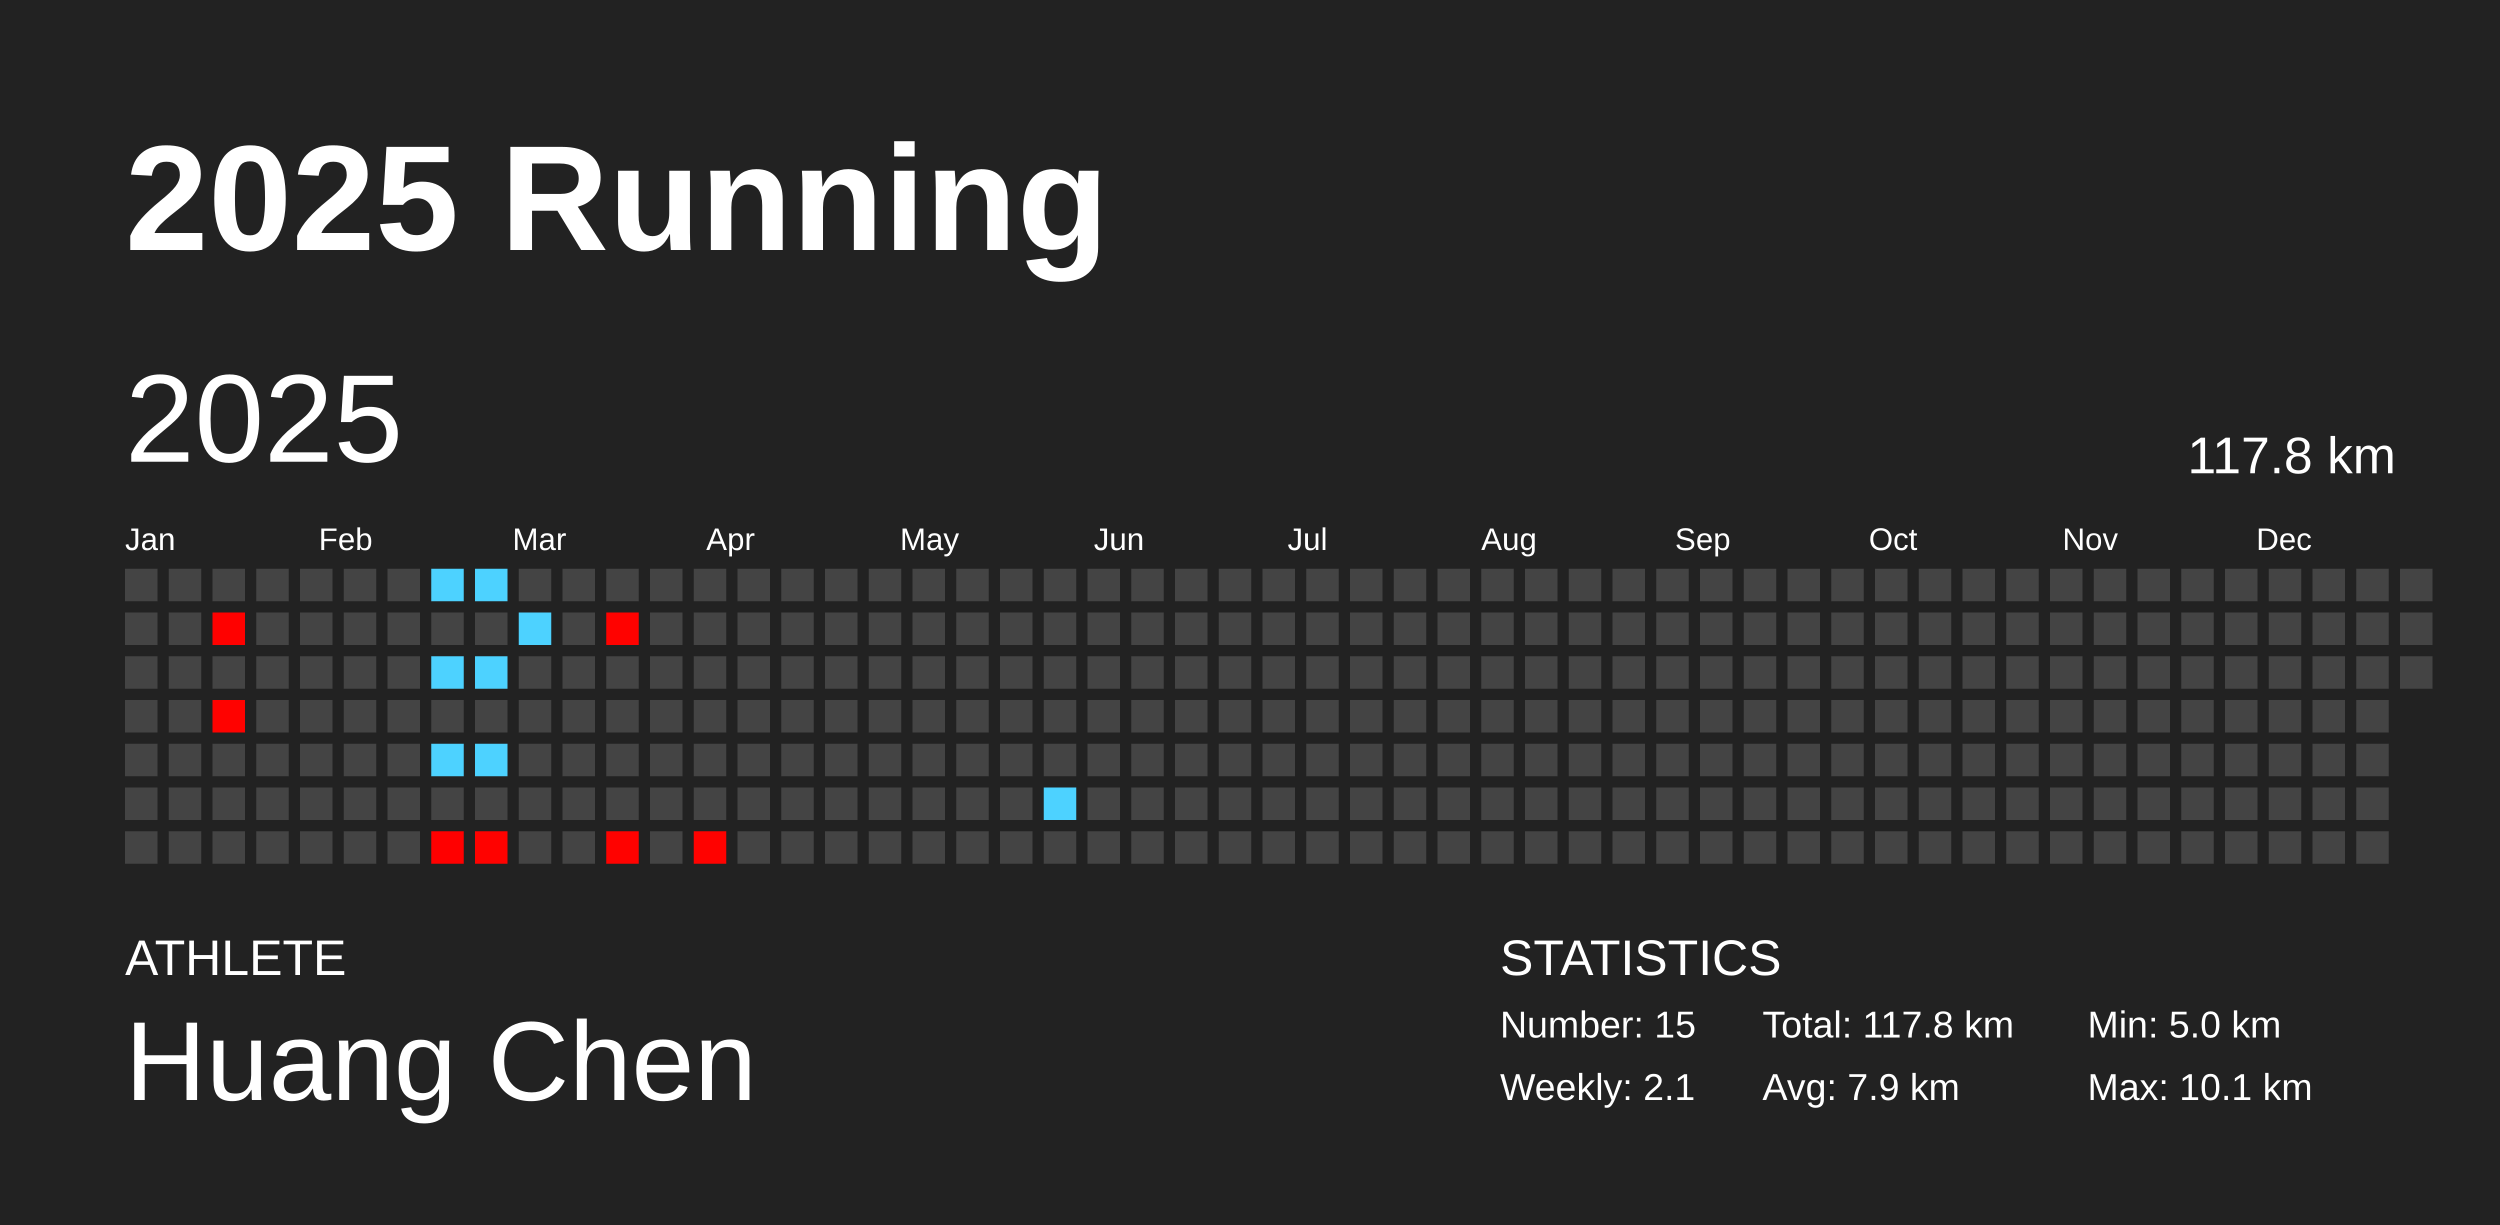
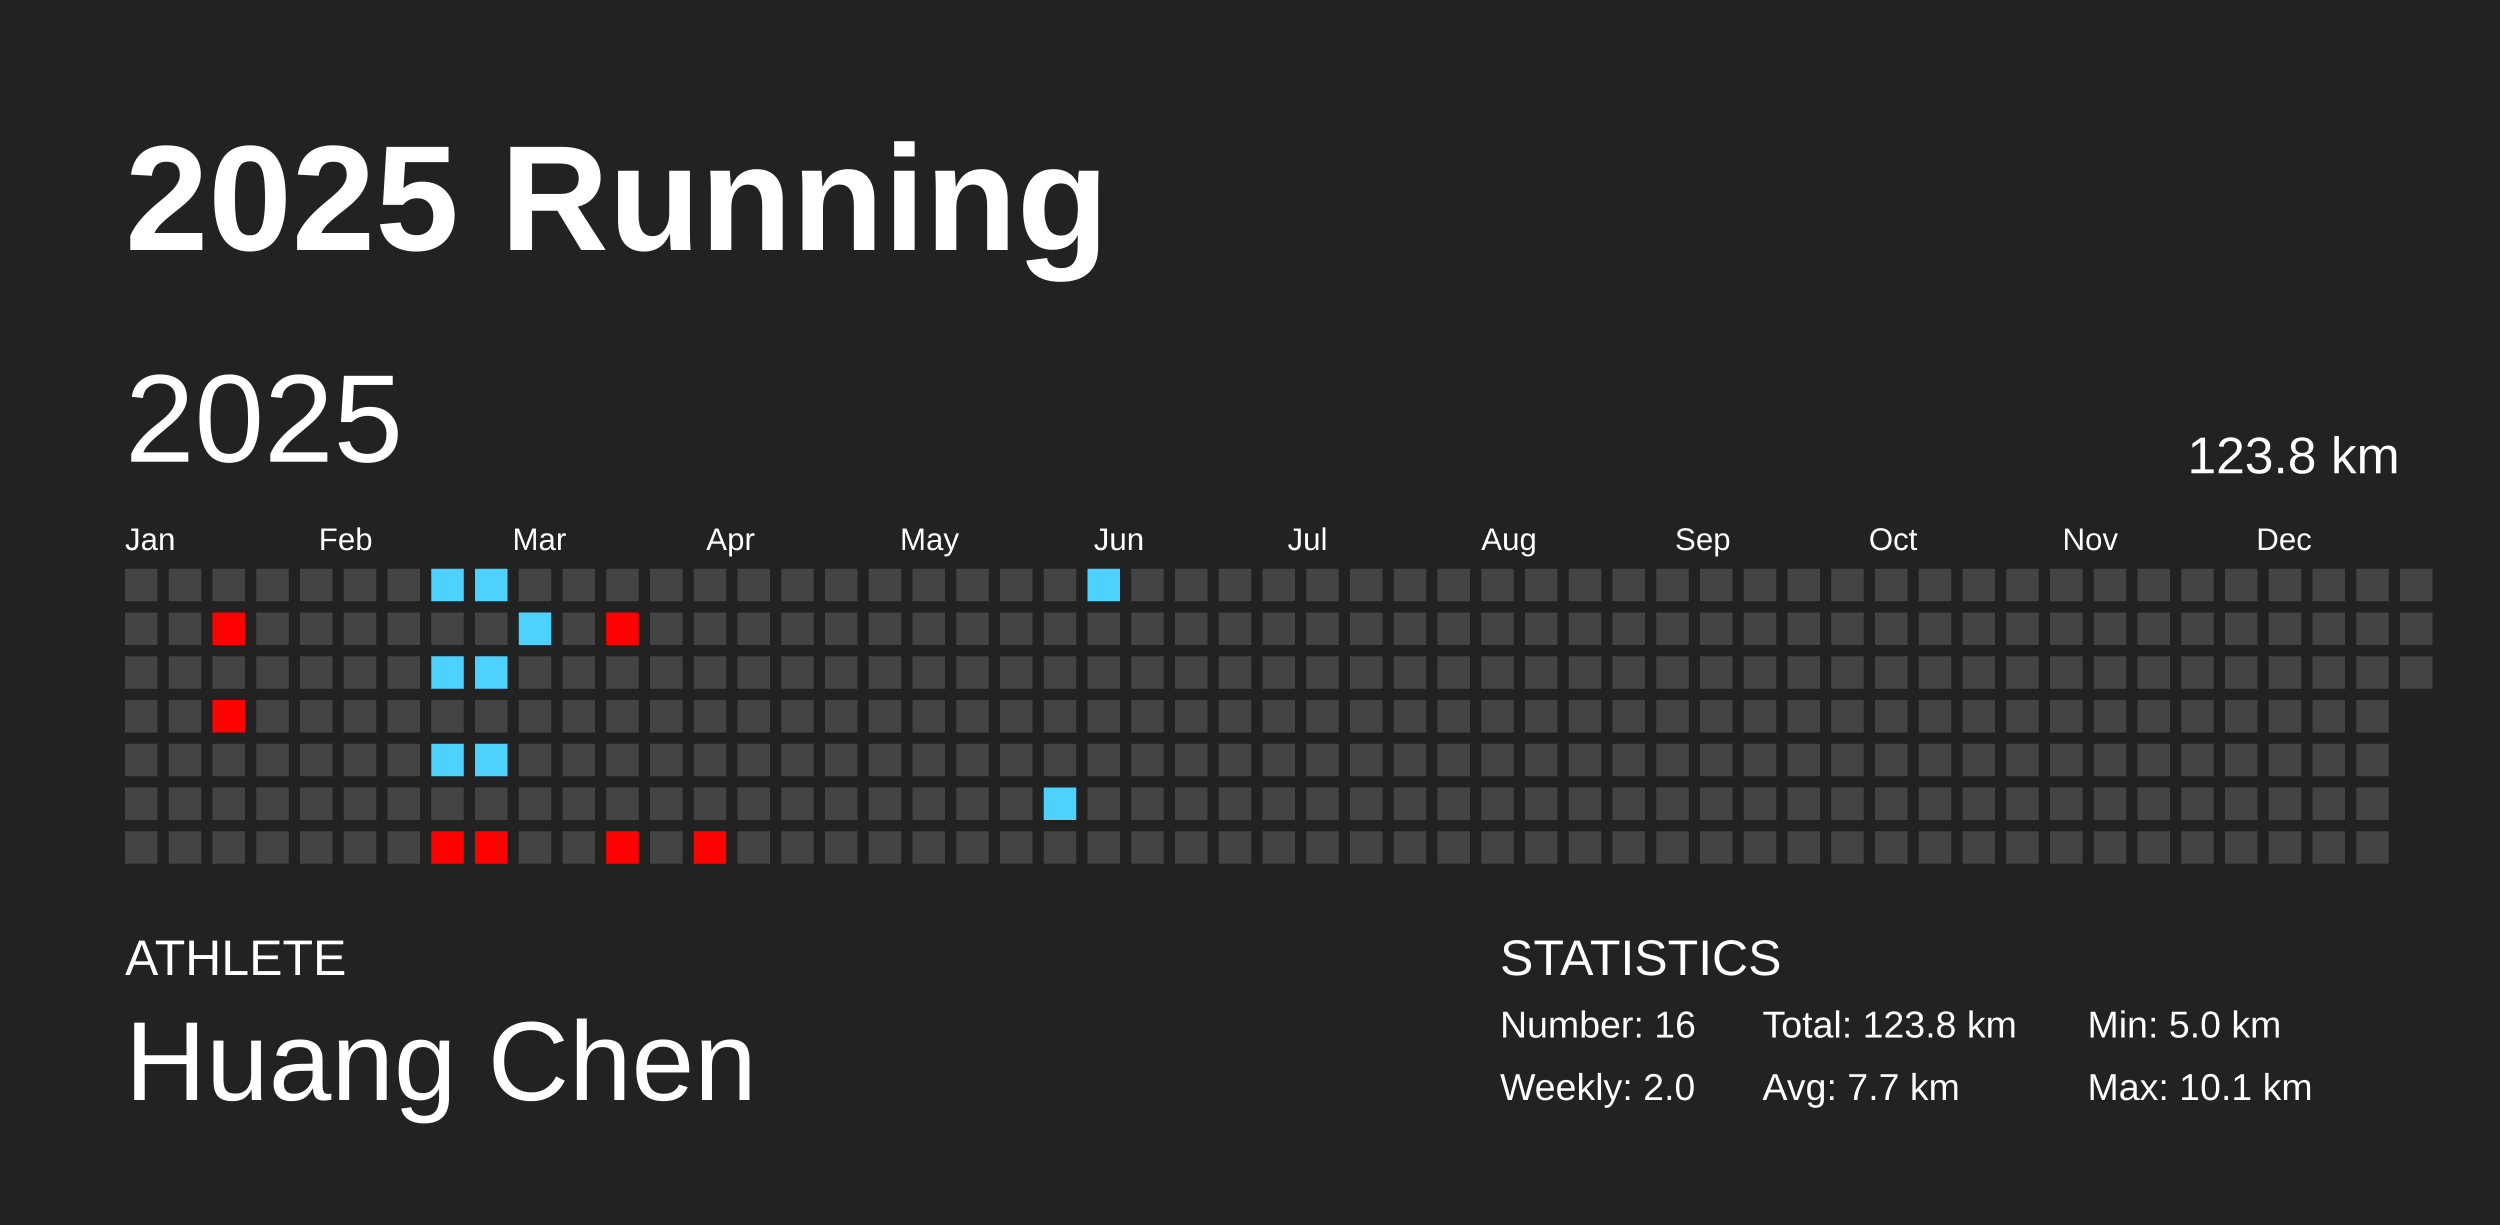
<svg xmlns="http://www.w3.org/2000/svg" baseProfile="full" height="98mm" version="1.1" viewBox="0,0,200,98" width="200mm">
  <defs />
  <rect fill="#222222" height="98" width="200" x="0" y="0" />
  <text fill="#FFFFFF" style="font-size:12px; font-family:Arial; font-weight:bold;" x="10" y="20">2025 Running</text>
  <text fill="#FFFFFF" style="font-size:4px; font-family:Arial" x="10" y="78">ATHLETE</text>
  <text fill="#FFFFFF" style="font-size:9px; font-family:Arial" x="10" y="88">Huang Chen</text>
  <text fill="#FFFFFF" style="font-size:4px; font-family:Arial" x="120" y="78">STATISTICS</text>
-   <text fill="#FFFFFF" style="font-size:3px; font-family:Arial" x="120" y="83">Number: 15</text>
-   <text fill="#FFFFFF" style="font-size:3px; font-family:Arial" x="120" y="88">Weekly: 2.1</text>
-   <text fill="#FFFFFF" style="font-size:3px; font-family:Arial" x="141" y="83">Total: 117.8 km</text>
-   <text fill="#FFFFFF" style="font-size:3px; font-family:Arial" x="141" y="88">Avg: 7.9 km</text>
+   <text fill="#FFFFFF" style="font-size:3px; font-family:Arial" x="120" y="83">Number: 16</text>
+   <text fill="#FFFFFF" style="font-size:3px; font-family:Arial" x="120" y="88">Weekly: 2.0</text>
+   <text fill="#FFFFFF" style="font-size:3px; font-family:Arial" x="141" y="83">Total: 123.8 km</text>
+   <text fill="#FFFFFF" style="font-size:3px; font-family:Arial" x="141" y="88">Avg: 7.7 km</text>
  <text fill="#FFFFFF" style="font-size:3px; font-family:Arial" x="167" y="83">Min: 5.0 km</text>
  <text fill="#FFFFFF" style="font-size:3px; font-family:Arial" x="167" y="88">Max: 10.1 km</text>
  <text dominant-baseline="hanging" fill="#FFFFFF" style="font-size:10.0px; font-family:Arial;" x="10" y="30">2025</text>
-   <text dominant-baseline="hanging" fill="#FFFFFF" style="font-size:4.125px; font-family:Arial;" x="175" y="35">117.8 km</text>
+   <text dominant-baseline="hanging" fill="#FFFFFF" style="font-size:4.125px; font-family:Arial;" x="175" y="35">123.8 km</text>
  <text fill="#FFFFFF" style="font-size:2.5px; font-family:Arial" x="10.0" y="44">Jan</text>
  <text fill="#FFFFFF" style="font-size:2.5px; font-family:Arial" x="25.5" y="44">Feb</text>
  <text fill="#FFFFFF" style="font-size:2.5px; font-family:Arial" x="41.0" y="44">Mar</text>
  <text fill="#FFFFFF" style="font-size:2.5px; font-family:Arial" x="56.5" y="44">Apr</text>
  <text fill="#FFFFFF" style="font-size:2.5px; font-family:Arial" x="72.0" y="44">May</text>
  <text fill="#FFFFFF" style="font-size:2.5px; font-family:Arial" x="87.5" y="44">Jun</text>
  <text fill="#FFFFFF" style="font-size:2.5px; font-family:Arial" x="103.0" y="44">Jul</text>
  <text fill="#FFFFFF" style="font-size:2.5px; font-family:Arial" x="118.5" y="44">Aug</text>
  <text fill="#FFFFFF" style="font-size:2.5px; font-family:Arial" x="134.0" y="44">Sep</text>
  <text fill="#FFFFFF" style="font-size:2.5px; font-family:Arial" x="149.5" y="44">Oct</text>
  <text fill="#FFFFFF" style="font-size:2.5px; font-family:Arial" x="165.0" y="44">Nov</text>
  <text fill="#FFFFFF" style="font-size:2.5px; font-family:Arial" x="180.5" y="44">Dec</text>
  <rect fill="#444444" height="2.6" width="2.6" x="10.0" y="45.5" />
  <rect fill="#444444" height="2.6" width="2.6" x="10.0" y="49.0" />
  <rect fill="#444444" height="2.6" width="2.6" x="10.0" y="52.5" />
  <rect fill="#444444" height="2.6" width="2.6" x="10.0" y="56.0" />
  <rect fill="#444444" height="2.6" width="2.6" x="10.0" y="59.5" />
  <rect fill="#444444" height="2.6" width="2.6" x="10.0" y="63.0" />
  <rect fill="#444444" height="2.6" width="2.6" x="10.0" y="66.5" />
  <rect fill="#444444" height="2.6" width="2.6" x="13.5" y="45.5" />
  <rect fill="#444444" height="2.6" width="2.6" x="13.5" y="49.0" />
  <rect fill="#444444" height="2.6" width="2.6" x="13.5" y="52.5" />
  <rect fill="#444444" height="2.6" width="2.6" x="13.5" y="56.0" />
  <rect fill="#444444" height="2.6" width="2.6" x="13.5" y="59.5" />
  <rect fill="#444444" height="2.6" width="2.6" x="13.5" y="63.0" />
  <rect fill="#444444" height="2.6" width="2.6" x="13.5" y="66.5" />
  <rect fill="#444444" height="2.6" width="2.6" x="17.0" y="45.5" />
  <rect fill="#ff0100" height="2.6" width="2.6" x="17.0" y="49.0" />
  <rect fill="#444444" height="2.6" width="2.6" x="17.0" y="52.5" />
  <rect fill="#ff0200" height="2.6" width="2.6" x="17.0" y="56.0" />
  <rect fill="#444444" height="2.6" width="2.6" x="17.0" y="59.5" />
  <rect fill="#444444" height="2.6" width="2.6" x="17.0" y="63.0" />
  <rect fill="#444444" height="2.6" width="2.6" x="17.0" y="66.5" />
  <rect fill="#444444" height="2.6" width="2.6" x="20.5" y="45.5" />
  <rect fill="#444444" height="2.6" width="2.6" x="20.5" y="49.0" />
  <rect fill="#444444" height="2.6" width="2.6" x="20.5" y="52.5" />
  <rect fill="#444444" height="2.6" width="2.6" x="20.5" y="56.0" />
  <rect fill="#444444" height="2.6" width="2.6" x="20.5" y="59.5" />
  <rect fill="#444444" height="2.6" width="2.6" x="20.5" y="63.0" />
  <rect fill="#444444" height="2.6" width="2.6" x="20.5" y="66.5" />
  <rect fill="#444444" height="2.6" width="2.6" x="24.0" y="45.5" />
  <rect fill="#444444" height="2.6" width="2.6" x="24.0" y="49.0" />
  <rect fill="#444444" height="2.6" width="2.6" x="24.0" y="52.5" />
  <rect fill="#444444" height="2.6" width="2.6" x="24.0" y="56.0" />
  <rect fill="#444444" height="2.6" width="2.6" x="24.0" y="59.5" />
  <rect fill="#444444" height="2.6" width="2.6" x="24.0" y="63.0" />
  <rect fill="#444444" height="2.6" width="2.6" x="24.0" y="66.5" />
  <rect fill="#444444" height="2.6" width="2.6" x="27.5" y="45.5" />
  <rect fill="#444444" height="2.6" width="2.6" x="27.5" y="49.0" />
  <rect fill="#444444" height="2.6" width="2.6" x="27.5" y="52.5" />
  <rect fill="#444444" height="2.6" width="2.6" x="27.5" y="56.0" />
  <rect fill="#444444" height="2.6" width="2.6" x="27.5" y="59.5" />
  <rect fill="#444444" height="2.6" width="2.6" x="27.5" y="63.0" />
  <rect fill="#444444" height="2.6" width="2.6" x="27.5" y="66.5" />
  <rect fill="#444444" height="2.6" width="2.6" x="31.0" y="45.5" />
  <rect fill="#444444" height="2.6" width="2.6" x="31.0" y="49.0" />
  <rect fill="#444444" height="2.6" width="2.6" x="31.0" y="52.5" />
  <rect fill="#444444" height="2.6" width="2.6" x="31.0" y="56.0" />
  <rect fill="#444444" height="2.6" width="2.6" x="31.0" y="59.5" />
  <rect fill="#444444" height="2.6" width="2.6" x="31.0" y="63.0" />
  <rect fill="#444444" height="2.6" width="2.6" x="31.0" y="66.5" />
  <rect fill="#4dd2ff" height="2.6" width="2.6" x="34.5" y="45.5" />
  <rect fill="#444444" height="2.6" width="2.6" x="34.5" y="49.0" />
  <rect fill="#4dd2ff" height="2.6" width="2.6" x="34.5" y="52.5" />
  <rect fill="#444444" height="2.6" width="2.6" x="34.5" y="56.0" />
  <rect fill="#4dd2ff" height="2.6" width="2.6" x="34.5" y="59.5" />
  <rect fill="#444444" height="2.6" width="2.6" x="34.5" y="63.0" />
  <rect fill="#ff0000" height="2.6" width="2.6" x="34.5" y="66.5" />
  <rect fill="#4dd2ff" height="2.6" width="2.6" x="38.0" y="45.5" />
  <rect fill="#444444" height="2.6" width="2.6" x="38.0" y="49.0" />
  <rect fill="#4dd2ff" height="2.6" width="2.6" x="38.0" y="52.5" />
  <rect fill="#444444" height="2.6" width="2.6" x="38.0" y="56.0" />
  <rect fill="#4dd2ff" height="2.6" width="2.6" x="38.0" y="59.5" />
  <rect fill="#444444" height="2.6" width="2.6" x="38.0" y="63.0" />
  <rect fill="#ff0200" height="2.6" width="2.6" x="38.0" y="66.5" />
  <rect fill="#444444" height="2.6" width="2.6" x="41.5" y="45.5" />
  <rect fill="#4dd2ff" height="2.6" width="2.6" x="41.5" y="49.0" />
  <rect fill="#444444" height="2.6" width="2.6" x="41.5" y="52.5" />
  <rect fill="#444444" height="2.6" width="2.6" x="41.5" y="56.0" />
  <rect fill="#444444" height="2.6" width="2.6" x="41.5" y="59.5" />
  <rect fill="#444444" height="2.6" width="2.6" x="41.5" y="63.0" />
  <rect fill="#444444" height="2.6" width="2.6" x="41.5" y="66.5" />
  <rect fill="#444444" height="2.6" width="2.6" x="45.0" y="45.5" />
  <rect fill="#444444" height="2.6" width="2.6" x="45.0" y="49.0" />
  <rect fill="#444444" height="2.6" width="2.6" x="45.0" y="52.5" />
  <rect fill="#444444" height="2.6" width="2.6" x="45.0" y="56.0" />
  <rect fill="#444444" height="2.6" width="2.6" x="45.0" y="59.5" />
  <rect fill="#444444" height="2.6" width="2.6" x="45.0" y="63.0" />
  <rect fill="#444444" height="2.6" width="2.6" x="45.0" y="66.5" />
  <rect fill="#444444" height="2.6" width="2.6" x="48.5" y="45.5" />
  <rect fill="#ff0200" height="2.6" width="2.6" x="48.5" y="49.0" />
  <rect fill="#444444" height="2.6" width="2.6" x="48.5" y="52.5" />
  <rect fill="#444444" height="2.6" width="2.6" x="48.5" y="56.0" />
  <rect fill="#444444" height="2.6" width="2.6" x="48.5" y="59.5" />
  <rect fill="#444444" height="2.6" width="2.6" x="48.5" y="63.0" />
  <rect fill="#ff0200" height="2.6" width="2.6" x="48.5" y="66.5" />
  <rect fill="#444444" height="2.6" width="2.6" x="52.0" y="45.5" />
  <rect fill="#444444" height="2.6" width="2.6" x="52.0" y="49.0" />
  <rect fill="#444444" height="2.6" width="2.6" x="52.0" y="52.5" />
  <rect fill="#444444" height="2.6" width="2.6" x="52.0" y="56.0" />
  <rect fill="#444444" height="2.6" width="2.6" x="52.0" y="59.5" />
  <rect fill="#444444" height="2.6" width="2.6" x="52.0" y="63.0" />
  <rect fill="#444444" height="2.6" width="2.6" x="52.0" y="66.5" />
  <rect fill="#444444" height="2.6" width="2.6" x="55.5" y="45.5" />
  <rect fill="#444444" height="2.6" width="2.6" x="55.5" y="49.0" />
  <rect fill="#444444" height="2.6" width="2.6" x="55.5" y="52.5" />
  <rect fill="#444444" height="2.6" width="2.6" x="55.5" y="56.0" />
  <rect fill="#444444" height="2.6" width="2.6" x="55.5" y="59.5" />
  <rect fill="#444444" height="2.6" width="2.6" x="55.5" y="63.0" />
  <rect fill="#ff0200" height="2.6" width="2.6" x="55.5" y="66.5" />
  <rect fill="#444444" height="2.6" width="2.6" x="59.0" y="45.5" />
  <rect fill="#444444" height="2.6" width="2.6" x="59.0" y="49.0" />
  <rect fill="#444444" height="2.6" width="2.6" x="59.0" y="52.5" />
  <rect fill="#444444" height="2.6" width="2.6" x="59.0" y="56.0" />
  <rect fill="#444444" height="2.6" width="2.6" x="59.0" y="59.5" />
  <rect fill="#444444" height="2.6" width="2.6" x="59.0" y="63.0" />
  <rect fill="#444444" height="2.6" width="2.6" x="59.0" y="66.5" />
  <rect fill="#444444" height="2.6" width="2.6" x="62.5" y="45.5" />
  <rect fill="#444444" height="2.6" width="2.6" x="62.5" y="49.0" />
  <rect fill="#444444" height="2.6" width="2.6" x="62.5" y="52.5" />
  <rect fill="#444444" height="2.6" width="2.6" x="62.5" y="56.0" />
  <rect fill="#444444" height="2.6" width="2.6" x="62.5" y="59.5" />
  <rect fill="#444444" height="2.6" width="2.6" x="62.5" y="63.0" />
  <rect fill="#444444" height="2.6" width="2.6" x="62.5" y="66.5" />
  <rect fill="#444444" height="2.6" width="2.6" x="66.0" y="45.5" />
  <rect fill="#444444" height="2.6" width="2.6" x="66.0" y="49.0" />
  <rect fill="#444444" height="2.6" width="2.6" x="66.0" y="52.5" />
  <rect fill="#444444" height="2.6" width="2.6" x="66.0" y="56.0" />
  <rect fill="#444444" height="2.6" width="2.6" x="66.0" y="59.5" />
  <rect fill="#444444" height="2.6" width="2.6" x="66.0" y="63.0" />
  <rect fill="#444444" height="2.6" width="2.6" x="66.0" y="66.5" />
  <rect fill="#444444" height="2.6" width="2.6" x="69.5" y="45.5" />
  <rect fill="#444444" height="2.6" width="2.6" x="69.5" y="49.0" />
  <rect fill="#444444" height="2.6" width="2.6" x="69.5" y="52.5" />
  <rect fill="#444444" height="2.6" width="2.6" x="69.5" y="56.0" />
  <rect fill="#444444" height="2.6" width="2.6" x="69.5" y="59.5" />
  <rect fill="#444444" height="2.6" width="2.6" x="69.5" y="63.0" />
  <rect fill="#444444" height="2.6" width="2.6" x="69.5" y="66.5" />
  <rect fill="#444444" height="2.6" width="2.6" x="73.0" y="45.5" />
  <rect fill="#444444" height="2.6" width="2.6" x="73.0" y="49.0" />
  <rect fill="#444444" height="2.6" width="2.6" x="73.0" y="52.5" />
  <rect fill="#444444" height="2.6" width="2.6" x="73.0" y="56.0" />
  <rect fill="#444444" height="2.6" width="2.6" x="73.0" y="59.5" />
  <rect fill="#444444" height="2.6" width="2.6" x="73.0" y="63.0" />
  <rect fill="#444444" height="2.6" width="2.6" x="73.0" y="66.5" />
  <rect fill="#444444" height="2.6" width="2.6" x="76.5" y="45.5" />
  <rect fill="#444444" height="2.6" width="2.6" x="76.5" y="49.0" />
  <rect fill="#444444" height="2.6" width="2.6" x="76.5" y="52.5" />
  <rect fill="#444444" height="2.6" width="2.6" x="76.5" y="56.0" />
  <rect fill="#444444" height="2.6" width="2.6" x="76.5" y="59.5" />
  <rect fill="#444444" height="2.6" width="2.6" x="76.5" y="63.0" />
  <rect fill="#444444" height="2.6" width="2.6" x="76.5" y="66.5" />
  <rect fill="#444444" height="2.6" width="2.6" x="80.0" y="45.5" />
  <rect fill="#444444" height="2.6" width="2.6" x="80.0" y="49.0" />
  <rect fill="#444444" height="2.6" width="2.6" x="80.0" y="52.5" />
  <rect fill="#444444" height="2.6" width="2.6" x="80.0" y="56.0" />
  <rect fill="#444444" height="2.6" width="2.6" x="80.0" y="59.5" />
  <rect fill="#444444" height="2.6" width="2.6" x="80.0" y="63.0" />
  <rect fill="#444444" height="2.6" width="2.6" x="80.0" y="66.5" />
  <rect fill="#444444" height="2.6" width="2.6" x="83.5" y="45.5" />
  <rect fill="#444444" height="2.6" width="2.6" x="83.5" y="49.0" />
  <rect fill="#444444" height="2.6" width="2.6" x="83.5" y="52.5" />
  <rect fill="#444444" height="2.6" width="2.6" x="83.5" y="56.0" />
  <rect fill="#444444" height="2.6" width="2.6" x="83.5" y="59.5" />
  <rect fill="#4dd2ff" height="2.6" width="2.6" x="83.5" y="63.0" />
  <rect fill="#444444" height="2.6" width="2.6" x="83.5" y="66.5" />
-   <rect fill="#444444" height="2.6" width="2.6" x="87.0" y="45.5" />
+   <rect fill="#4dd2ff" height="2.6" width="2.6" x="87.0" y="45.5" />
  <rect fill="#444444" height="2.6" width="2.6" x="87.0" y="49.0" />
  <rect fill="#444444" height="2.6" width="2.6" x="87.0" y="52.5" />
  <rect fill="#444444" height="2.6" width="2.6" x="87.0" y="56.0" />
  <rect fill="#444444" height="2.6" width="2.6" x="87.0" y="59.5" />
  <rect fill="#444444" height="2.6" width="2.6" x="87.0" y="63.0" />
  <rect fill="#444444" height="2.6" width="2.6" x="87.0" y="66.5" />
  <rect fill="#444444" height="2.6" width="2.6" x="90.5" y="45.5" />
  <rect fill="#444444" height="2.6" width="2.6" x="90.5" y="49.0" />
  <rect fill="#444444" height="2.6" width="2.6" x="90.5" y="52.5" />
  <rect fill="#444444" height="2.6" width="2.6" x="90.5" y="56.0" />
  <rect fill="#444444" height="2.6" width="2.6" x="90.5" y="59.5" />
  <rect fill="#444444" height="2.6" width="2.6" x="90.5" y="63.0" />
  <rect fill="#444444" height="2.6" width="2.6" x="90.5" y="66.5" />
  <rect fill="#444444" height="2.6" width="2.6" x="94.0" y="45.5" />
  <rect fill="#444444" height="2.6" width="2.6" x="94.0" y="49.0" />
  <rect fill="#444444" height="2.6" width="2.6" x="94.0" y="52.5" />
  <rect fill="#444444" height="2.6" width="2.6" x="94.0" y="56.0" />
  <rect fill="#444444" height="2.6" width="2.6" x="94.0" y="59.5" />
  <rect fill="#444444" height="2.6" width="2.6" x="94.0" y="63.0" />
  <rect fill="#444444" height="2.6" width="2.6" x="94.0" y="66.5" />
  <rect fill="#444444" height="2.6" width="2.6" x="97.5" y="45.5" />
  <rect fill="#444444" height="2.6" width="2.6" x="97.5" y="49.0" />
  <rect fill="#444444" height="2.6" width="2.6" x="97.5" y="52.5" />
  <rect fill="#444444" height="2.6" width="2.6" x="97.5" y="56.0" />
  <rect fill="#444444" height="2.6" width="2.6" x="97.5" y="59.5" />
  <rect fill="#444444" height="2.6" width="2.6" x="97.5" y="63.0" />
  <rect fill="#444444" height="2.6" width="2.6" x="97.5" y="66.5" />
  <rect fill="#444444" height="2.6" width="2.6" x="101.0" y="45.5" />
  <rect fill="#444444" height="2.6" width="2.6" x="101.0" y="49.0" />
  <rect fill="#444444" height="2.6" width="2.6" x="101.0" y="52.5" />
  <rect fill="#444444" height="2.6" width="2.6" x="101.0" y="56.0" />
  <rect fill="#444444" height="2.6" width="2.6" x="101.0" y="59.5" />
  <rect fill="#444444" height="2.6" width="2.6" x="101.0" y="63.0" />
  <rect fill="#444444" height="2.6" width="2.6" x="101.0" y="66.5" />
  <rect fill="#444444" height="2.6" width="2.6" x="104.5" y="45.5" />
  <rect fill="#444444" height="2.6" width="2.6" x="104.5" y="49.0" />
  <rect fill="#444444" height="2.6" width="2.6" x="104.5" y="52.5" />
  <rect fill="#444444" height="2.6" width="2.6" x="104.5" y="56.0" />
  <rect fill="#444444" height="2.6" width="2.6" x="104.5" y="59.5" />
  <rect fill="#444444" height="2.6" width="2.6" x="104.5" y="63.0" />
  <rect fill="#444444" height="2.6" width="2.6" x="104.5" y="66.5" />
  <rect fill="#444444" height="2.6" width="2.6" x="108.0" y="45.5" />
  <rect fill="#444444" height="2.6" width="2.6" x="108.0" y="49.0" />
  <rect fill="#444444" height="2.6" width="2.6" x="108.0" y="52.5" />
  <rect fill="#444444" height="2.6" width="2.6" x="108.0" y="56.0" />
  <rect fill="#444444" height="2.6" width="2.6" x="108.0" y="59.5" />
  <rect fill="#444444" height="2.6" width="2.6" x="108.0" y="63.0" />
  <rect fill="#444444" height="2.6" width="2.6" x="108.0" y="66.5" />
  <rect fill="#444444" height="2.6" width="2.6" x="111.5" y="45.5" />
  <rect fill="#444444" height="2.6" width="2.6" x="111.5" y="49.0" />
  <rect fill="#444444" height="2.6" width="2.6" x="111.5" y="52.5" />
  <rect fill="#444444" height="2.6" width="2.6" x="111.5" y="56.0" />
  <rect fill="#444444" height="2.6" width="2.6" x="111.5" y="59.5" />
  <rect fill="#444444" height="2.6" width="2.6" x="111.5" y="63.0" />
  <rect fill="#444444" height="2.6" width="2.6" x="111.5" y="66.5" />
  <rect fill="#444444" height="2.6" width="2.6" x="115.0" y="45.5" />
  <rect fill="#444444" height="2.6" width="2.6" x="115.0" y="49.0" />
  <rect fill="#444444" height="2.6" width="2.6" x="115.0" y="52.5" />
  <rect fill="#444444" height="2.6" width="2.6" x="115.0" y="56.0" />
  <rect fill="#444444" height="2.6" width="2.6" x="115.0" y="59.5" />
  <rect fill="#444444" height="2.6" width="2.6" x="115.0" y="63.0" />
  <rect fill="#444444" height="2.6" width="2.6" x="115.0" y="66.5" />
  <rect fill="#444444" height="2.6" width="2.6" x="118.5" y="45.5" />
  <rect fill="#444444" height="2.6" width="2.6" x="118.5" y="49.0" />
  <rect fill="#444444" height="2.6" width="2.6" x="118.5" y="52.5" />
  <rect fill="#444444" height="2.6" width="2.6" x="118.5" y="56.0" />
  <rect fill="#444444" height="2.6" width="2.6" x="118.5" y="59.5" />
  <rect fill="#444444" height="2.6" width="2.6" x="118.5" y="63.0" />
  <rect fill="#444444" height="2.6" width="2.6" x="118.5" y="66.5" />
  <rect fill="#444444" height="2.6" width="2.6" x="122.0" y="45.5" />
  <rect fill="#444444" height="2.6" width="2.6" x="122.0" y="49.0" />
  <rect fill="#444444" height="2.6" width="2.6" x="122.0" y="52.5" />
  <rect fill="#444444" height="2.6" width="2.6" x="122.0" y="56.0" />
  <rect fill="#444444" height="2.6" width="2.6" x="122.0" y="59.5" />
  <rect fill="#444444" height="2.6" width="2.6" x="122.0" y="63.0" />
  <rect fill="#444444" height="2.6" width="2.6" x="122.0" y="66.5" />
  <rect fill="#444444" height="2.6" width="2.6" x="125.5" y="45.5" />
  <rect fill="#444444" height="2.6" width="2.6" x="125.5" y="49.0" />
  <rect fill="#444444" height="2.6" width="2.6" x="125.5" y="52.5" />
  <rect fill="#444444" height="2.6" width="2.6" x="125.5" y="56.0" />
  <rect fill="#444444" height="2.6" width="2.6" x="125.5" y="59.5" />
  <rect fill="#444444" height="2.6" width="2.6" x="125.5" y="63.0" />
  <rect fill="#444444" height="2.6" width="2.6" x="125.5" y="66.5" />
  <rect fill="#444444" height="2.6" width="2.6" x="129.0" y="45.5" />
  <rect fill="#444444" height="2.6" width="2.6" x="129.0" y="49.0" />
  <rect fill="#444444" height="2.6" width="2.6" x="129.0" y="52.5" />
  <rect fill="#444444" height="2.6" width="2.6" x="129.0" y="56.0" />
  <rect fill="#444444" height="2.6" width="2.6" x="129.0" y="59.5" />
  <rect fill="#444444" height="2.6" width="2.6" x="129.0" y="63.0" />
  <rect fill="#444444" height="2.6" width="2.6" x="129.0" y="66.5" />
  <rect fill="#444444" height="2.6" width="2.6" x="132.5" y="45.5" />
  <rect fill="#444444" height="2.6" width="2.6" x="132.5" y="49.0" />
  <rect fill="#444444" height="2.6" width="2.6" x="132.5" y="52.5" />
  <rect fill="#444444" height="2.6" width="2.6" x="132.5" y="56.0" />
  <rect fill="#444444" height="2.6" width="2.6" x="132.5" y="59.5" />
  <rect fill="#444444" height="2.6" width="2.6" x="132.5" y="63.0" />
  <rect fill="#444444" height="2.6" width="2.6" x="132.5" y="66.5" />
  <rect fill="#444444" height="2.6" width="2.6" x="136.0" y="45.5" />
  <rect fill="#444444" height="2.6" width="2.6" x="136.0" y="49.0" />
  <rect fill="#444444" height="2.6" width="2.6" x="136.0" y="52.5" />
  <rect fill="#444444" height="2.6" width="2.6" x="136.0" y="56.0" />
  <rect fill="#444444" height="2.6" width="2.6" x="136.0" y="59.5" />
  <rect fill="#444444" height="2.6" width="2.6" x="136.0" y="63.0" />
  <rect fill="#444444" height="2.6" width="2.6" x="136.0" y="66.5" />
  <rect fill="#444444" height="2.6" width="2.6" x="139.5" y="45.5" />
  <rect fill="#444444" height="2.6" width="2.6" x="139.5" y="49.0" />
  <rect fill="#444444" height="2.6" width="2.6" x="139.5" y="52.5" />
  <rect fill="#444444" height="2.6" width="2.6" x="139.5" y="56.0" />
  <rect fill="#444444" height="2.6" width="2.6" x="139.5" y="59.5" />
  <rect fill="#444444" height="2.6" width="2.6" x="139.5" y="63.0" />
  <rect fill="#444444" height="2.6" width="2.6" x="139.5" y="66.5" />
  <rect fill="#444444" height="2.6" width="2.6" x="143.0" y="45.5" />
  <rect fill="#444444" height="2.6" width="2.6" x="143.0" y="49.0" />
  <rect fill="#444444" height="2.6" width="2.6" x="143.0" y="52.5" />
  <rect fill="#444444" height="2.6" width="2.6" x="143.0" y="56.0" />
  <rect fill="#444444" height="2.6" width="2.6" x="143.0" y="59.5" />
  <rect fill="#444444" height="2.6" width="2.6" x="143.0" y="63.0" />
  <rect fill="#444444" height="2.6" width="2.6" x="143.0" y="66.5" />
  <rect fill="#444444" height="2.6" width="2.6" x="146.5" y="45.5" />
  <rect fill="#444444" height="2.6" width="2.6" x="146.5" y="49.0" />
  <rect fill="#444444" height="2.6" width="2.6" x="146.5" y="52.5" />
  <rect fill="#444444" height="2.6" width="2.6" x="146.5" y="56.0" />
  <rect fill="#444444" height="2.6" width="2.6" x="146.5" y="59.5" />
  <rect fill="#444444" height="2.6" width="2.6" x="146.5" y="63.0" />
  <rect fill="#444444" height="2.6" width="2.6" x="146.5" y="66.5" />
  <rect fill="#444444" height="2.6" width="2.6" x="150.0" y="45.5" />
  <rect fill="#444444" height="2.6" width="2.6" x="150.0" y="49.0" />
  <rect fill="#444444" height="2.6" width="2.6" x="150.0" y="52.5" />
  <rect fill="#444444" height="2.6" width="2.6" x="150.0" y="56.0" />
  <rect fill="#444444" height="2.6" width="2.6" x="150.0" y="59.5" />
  <rect fill="#444444" height="2.6" width="2.6" x="150.0" y="63.0" />
  <rect fill="#444444" height="2.6" width="2.6" x="150.0" y="66.5" />
  <rect fill="#444444" height="2.6" width="2.6" x="153.5" y="45.5" />
  <rect fill="#444444" height="2.6" width="2.6" x="153.5" y="49.0" />
  <rect fill="#444444" height="2.6" width="2.6" x="153.5" y="52.5" />
  <rect fill="#444444" height="2.6" width="2.6" x="153.5" y="56.0" />
  <rect fill="#444444" height="2.6" width="2.6" x="153.5" y="59.5" />
  <rect fill="#444444" height="2.6" width="2.6" x="153.5" y="63.0" />
  <rect fill="#444444" height="2.6" width="2.6" x="153.5" y="66.5" />
  <rect fill="#444444" height="2.6" width="2.6" x="157.0" y="45.5" />
  <rect fill="#444444" height="2.6" width="2.6" x="157.0" y="49.0" />
  <rect fill="#444444" height="2.6" width="2.6" x="157.0" y="52.5" />
  <rect fill="#444444" height="2.6" width="2.6" x="157.0" y="56.0" />
  <rect fill="#444444" height="2.6" width="2.6" x="157.0" y="59.5" />
  <rect fill="#444444" height="2.6" width="2.6" x="157.0" y="63.0" />
  <rect fill="#444444" height="2.6" width="2.6" x="157.0" y="66.5" />
  <rect fill="#444444" height="2.6" width="2.6" x="160.5" y="45.5" />
  <rect fill="#444444" height="2.6" width="2.6" x="160.5" y="49.0" />
  <rect fill="#444444" height="2.6" width="2.6" x="160.5" y="52.5" />
  <rect fill="#444444" height="2.6" width="2.6" x="160.5" y="56.0" />
  <rect fill="#444444" height="2.6" width="2.6" x="160.5" y="59.5" />
  <rect fill="#444444" height="2.6" width="2.6" x="160.5" y="63.0" />
  <rect fill="#444444" height="2.6" width="2.6" x="160.5" y="66.5" />
  <rect fill="#444444" height="2.6" width="2.6" x="164.0" y="45.5" />
  <rect fill="#444444" height="2.6" width="2.6" x="164.0" y="49.0" />
  <rect fill="#444444" height="2.6" width="2.6" x="164.0" y="52.5" />
  <rect fill="#444444" height="2.6" width="2.6" x="164.0" y="56.0" />
  <rect fill="#444444" height="2.6" width="2.6" x="164.0" y="59.5" />
  <rect fill="#444444" height="2.6" width="2.6" x="164.0" y="63.0" />
  <rect fill="#444444" height="2.6" width="2.6" x="164.0" y="66.5" />
  <rect fill="#444444" height="2.6" width="2.6" x="167.5" y="45.5" />
  <rect fill="#444444" height="2.6" width="2.6" x="167.5" y="49.0" />
  <rect fill="#444444" height="2.6" width="2.6" x="167.5" y="52.5" />
  <rect fill="#444444" height="2.6" width="2.6" x="167.5" y="56.0" />
  <rect fill="#444444" height="2.6" width="2.6" x="167.5" y="59.5" />
  <rect fill="#444444" height="2.6" width="2.6" x="167.5" y="63.0" />
  <rect fill="#444444" height="2.6" width="2.6" x="167.5" y="66.5" />
  <rect fill="#444444" height="2.6" width="2.6" x="171.0" y="45.5" />
  <rect fill="#444444" height="2.6" width="2.6" x="171.0" y="49.0" />
  <rect fill="#444444" height="2.6" width="2.6" x="171.0" y="52.5" />
  <rect fill="#444444" height="2.6" width="2.6" x="171.0" y="56.0" />
  <rect fill="#444444" height="2.6" width="2.6" x="171.0" y="59.5" />
  <rect fill="#444444" height="2.6" width="2.6" x="171.0" y="63.0" />
  <rect fill="#444444" height="2.6" width="2.6" x="171.0" y="66.5" />
  <rect fill="#444444" height="2.6" width="2.6" x="174.5" y="45.5" />
  <rect fill="#444444" height="2.6" width="2.6" x="174.5" y="49.0" />
  <rect fill="#444444" height="2.6" width="2.6" x="174.5" y="52.5" />
  <rect fill="#444444" height="2.6" width="2.6" x="174.5" y="56.0" />
  <rect fill="#444444" height="2.6" width="2.6" x="174.5" y="59.5" />
  <rect fill="#444444" height="2.6" width="2.6" x="174.5" y="63.0" />
  <rect fill="#444444" height="2.6" width="2.6" x="174.5" y="66.5" />
  <rect fill="#444444" height="2.6" width="2.6" x="178.0" y="45.5" />
  <rect fill="#444444" height="2.6" width="2.6" x="178.0" y="49.0" />
  <rect fill="#444444" height="2.6" width="2.6" x="178.0" y="52.5" />
  <rect fill="#444444" height="2.6" width="2.6" x="178.0" y="56.0" />
  <rect fill="#444444" height="2.6" width="2.6" x="178.0" y="59.5" />
  <rect fill="#444444" height="2.6" width="2.6" x="178.0" y="63.0" />
  <rect fill="#444444" height="2.6" width="2.6" x="178.0" y="66.5" />
  <rect fill="#444444" height="2.6" width="2.6" x="181.5" y="45.5" />
  <rect fill="#444444" height="2.6" width="2.6" x="181.5" y="49.0" />
  <rect fill="#444444" height="2.6" width="2.6" x="181.5" y="52.5" />
  <rect fill="#444444" height="2.6" width="2.6" x="181.5" y="56.0" />
  <rect fill="#444444" height="2.6" width="2.6" x="181.5" y="59.5" />
  <rect fill="#444444" height="2.6" width="2.6" x="181.5" y="63.0" />
  <rect fill="#444444" height="2.6" width="2.6" x="181.5" y="66.5" />
  <rect fill="#444444" height="2.6" width="2.6" x="185.0" y="45.5" />
  <rect fill="#444444" height="2.6" width="2.6" x="185.0" y="49.0" />
  <rect fill="#444444" height="2.6" width="2.6" x="185.0" y="52.5" />
  <rect fill="#444444" height="2.6" width="2.6" x="185.0" y="56.0" />
  <rect fill="#444444" height="2.6" width="2.6" x="185.0" y="59.5" />
  <rect fill="#444444" height="2.6" width="2.6" x="185.0" y="63.0" />
  <rect fill="#444444" height="2.6" width="2.6" x="185.0" y="66.5" />
  <rect fill="#444444" height="2.6" width="2.6" x="188.5" y="45.5" />
  <rect fill="#444444" height="2.6" width="2.6" x="188.5" y="49.0" />
  <rect fill="#444444" height="2.6" width="2.6" x="188.5" y="52.5" />
  <rect fill="#444444" height="2.6" width="2.6" x="188.5" y="56.0" />
  <rect fill="#444444" height="2.6" width="2.6" x="188.5" y="59.5" />
  <rect fill="#444444" height="2.6" width="2.6" x="188.5" y="63.0" />
  <rect fill="#444444" height="2.6" width="2.6" x="188.5" y="66.5" />
  <rect fill="#444444" height="2.6" width="2.6" x="192.0" y="45.5" />
  <rect fill="#444444" height="2.6" width="2.6" x="192.0" y="49.0" />
  <rect fill="#444444" height="2.6" width="2.6" x="192.0" y="52.5" />
</svg>
